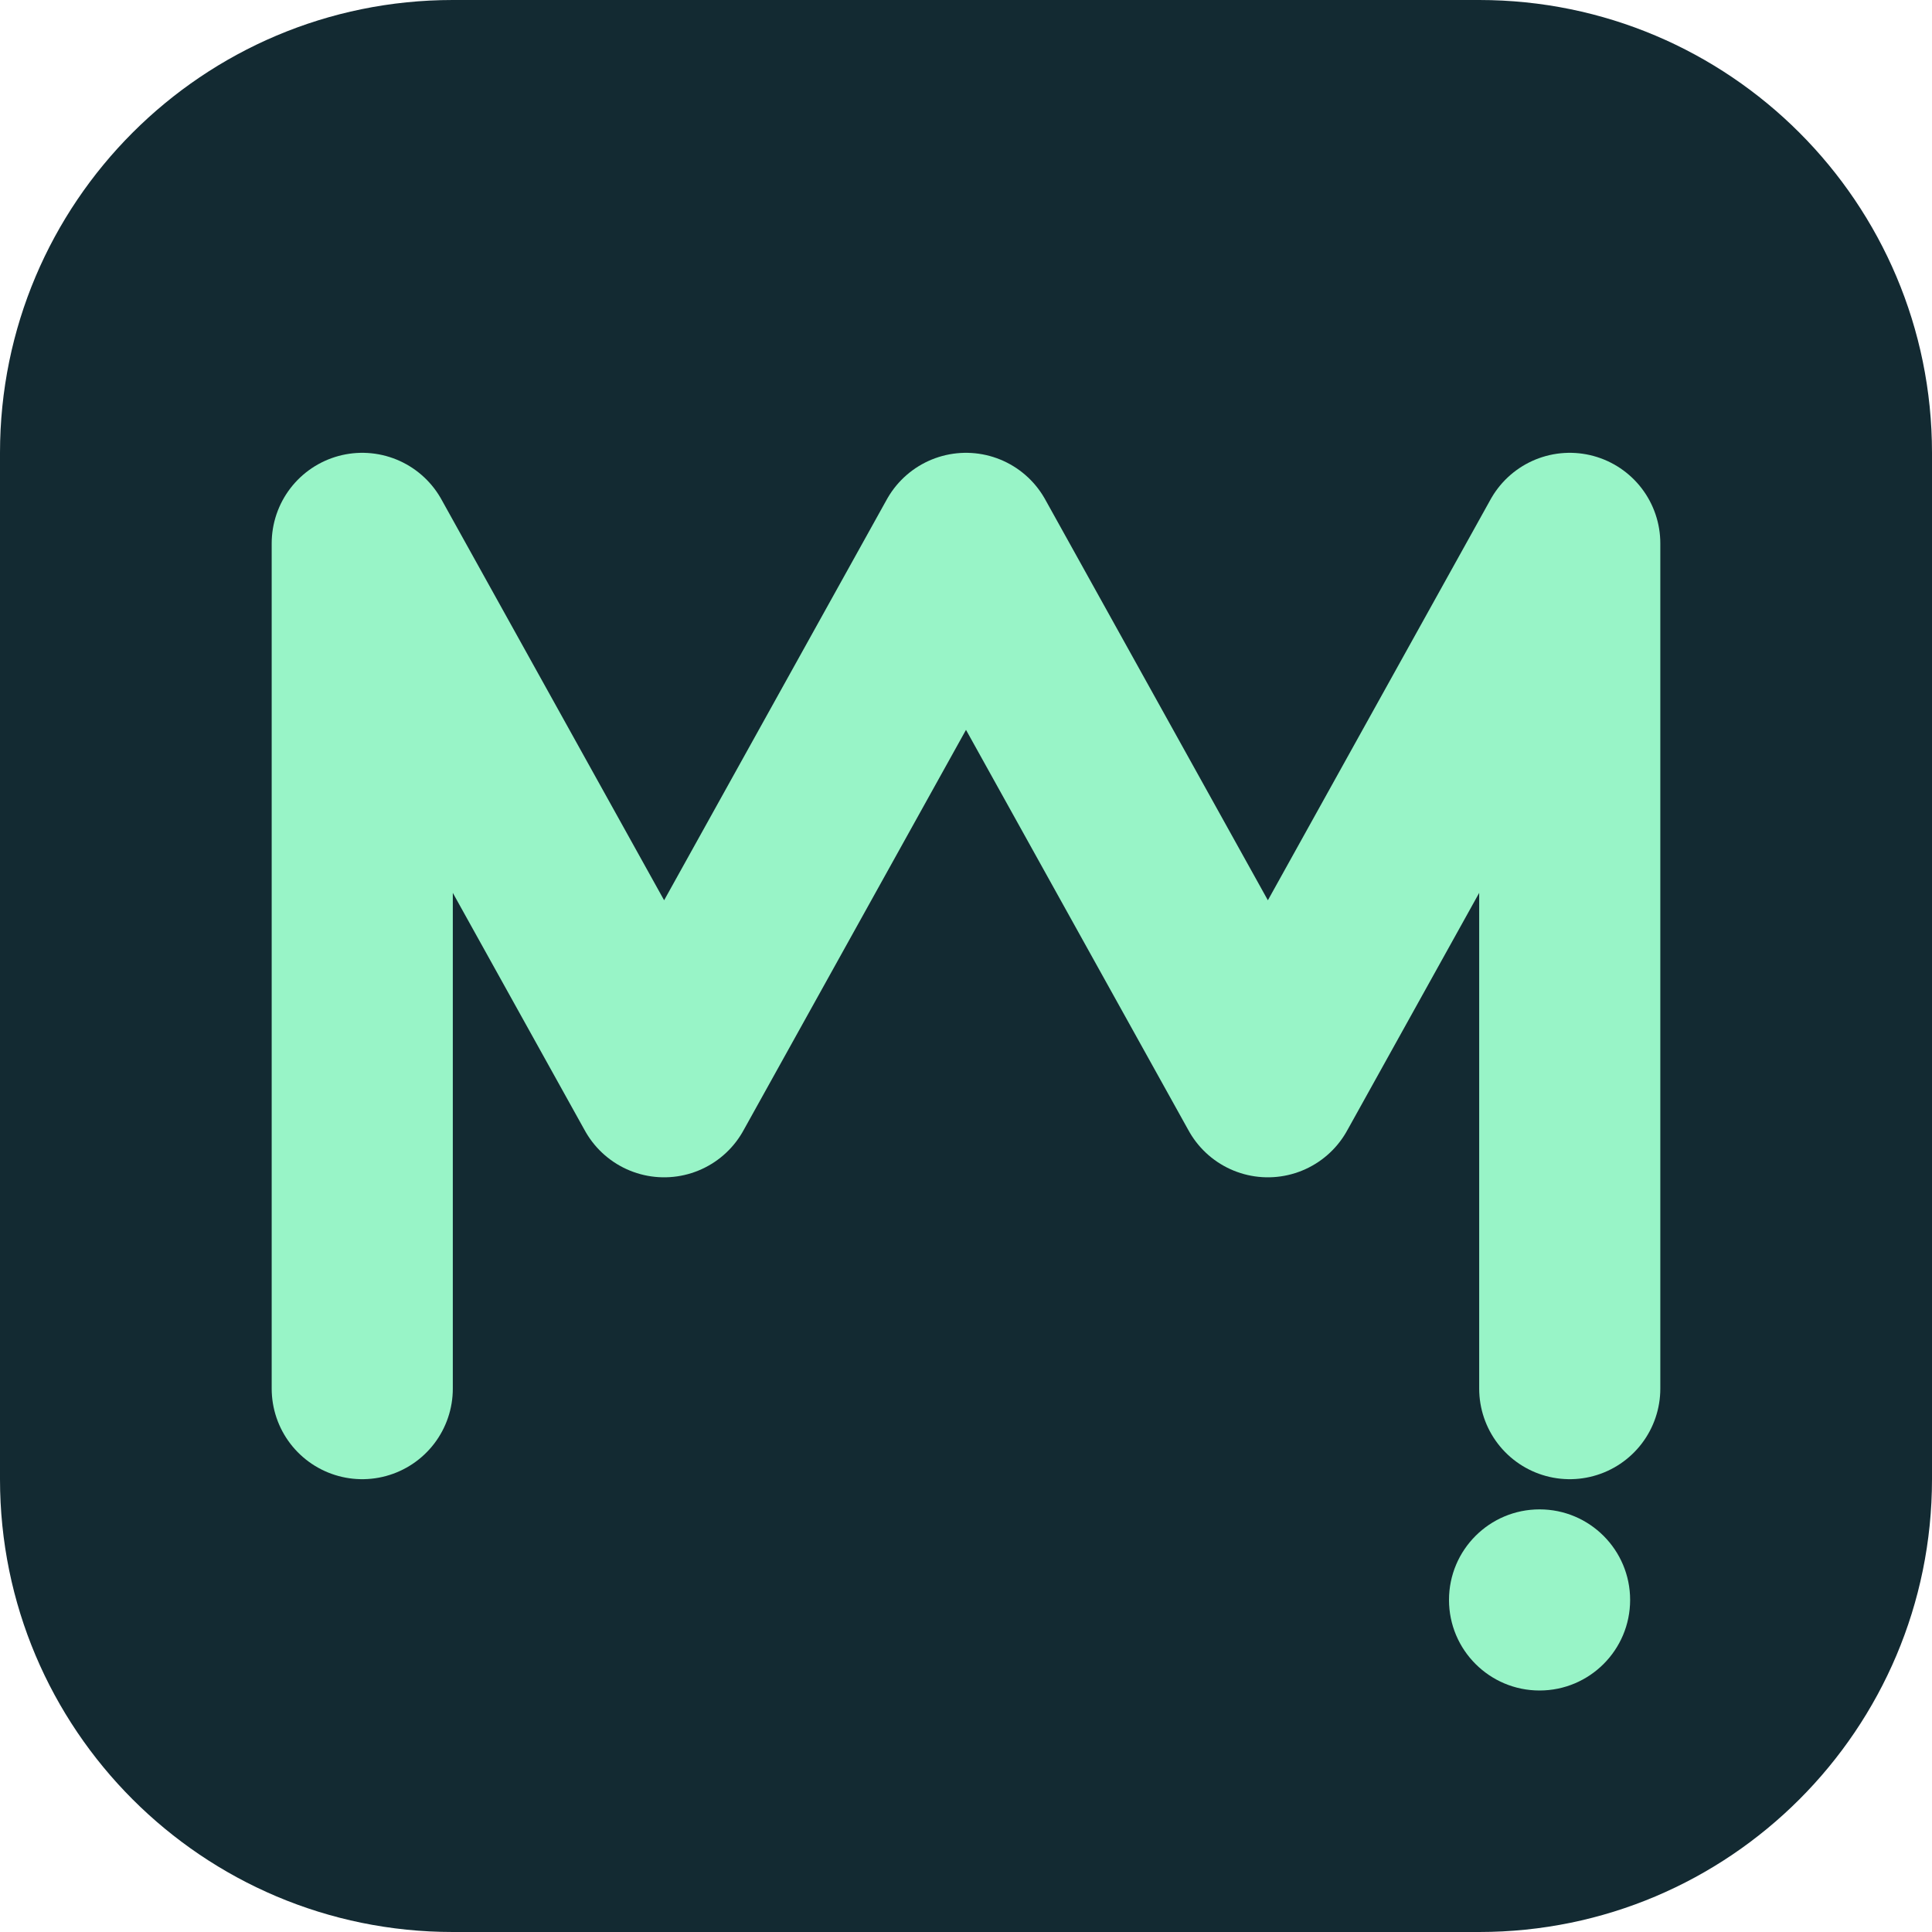
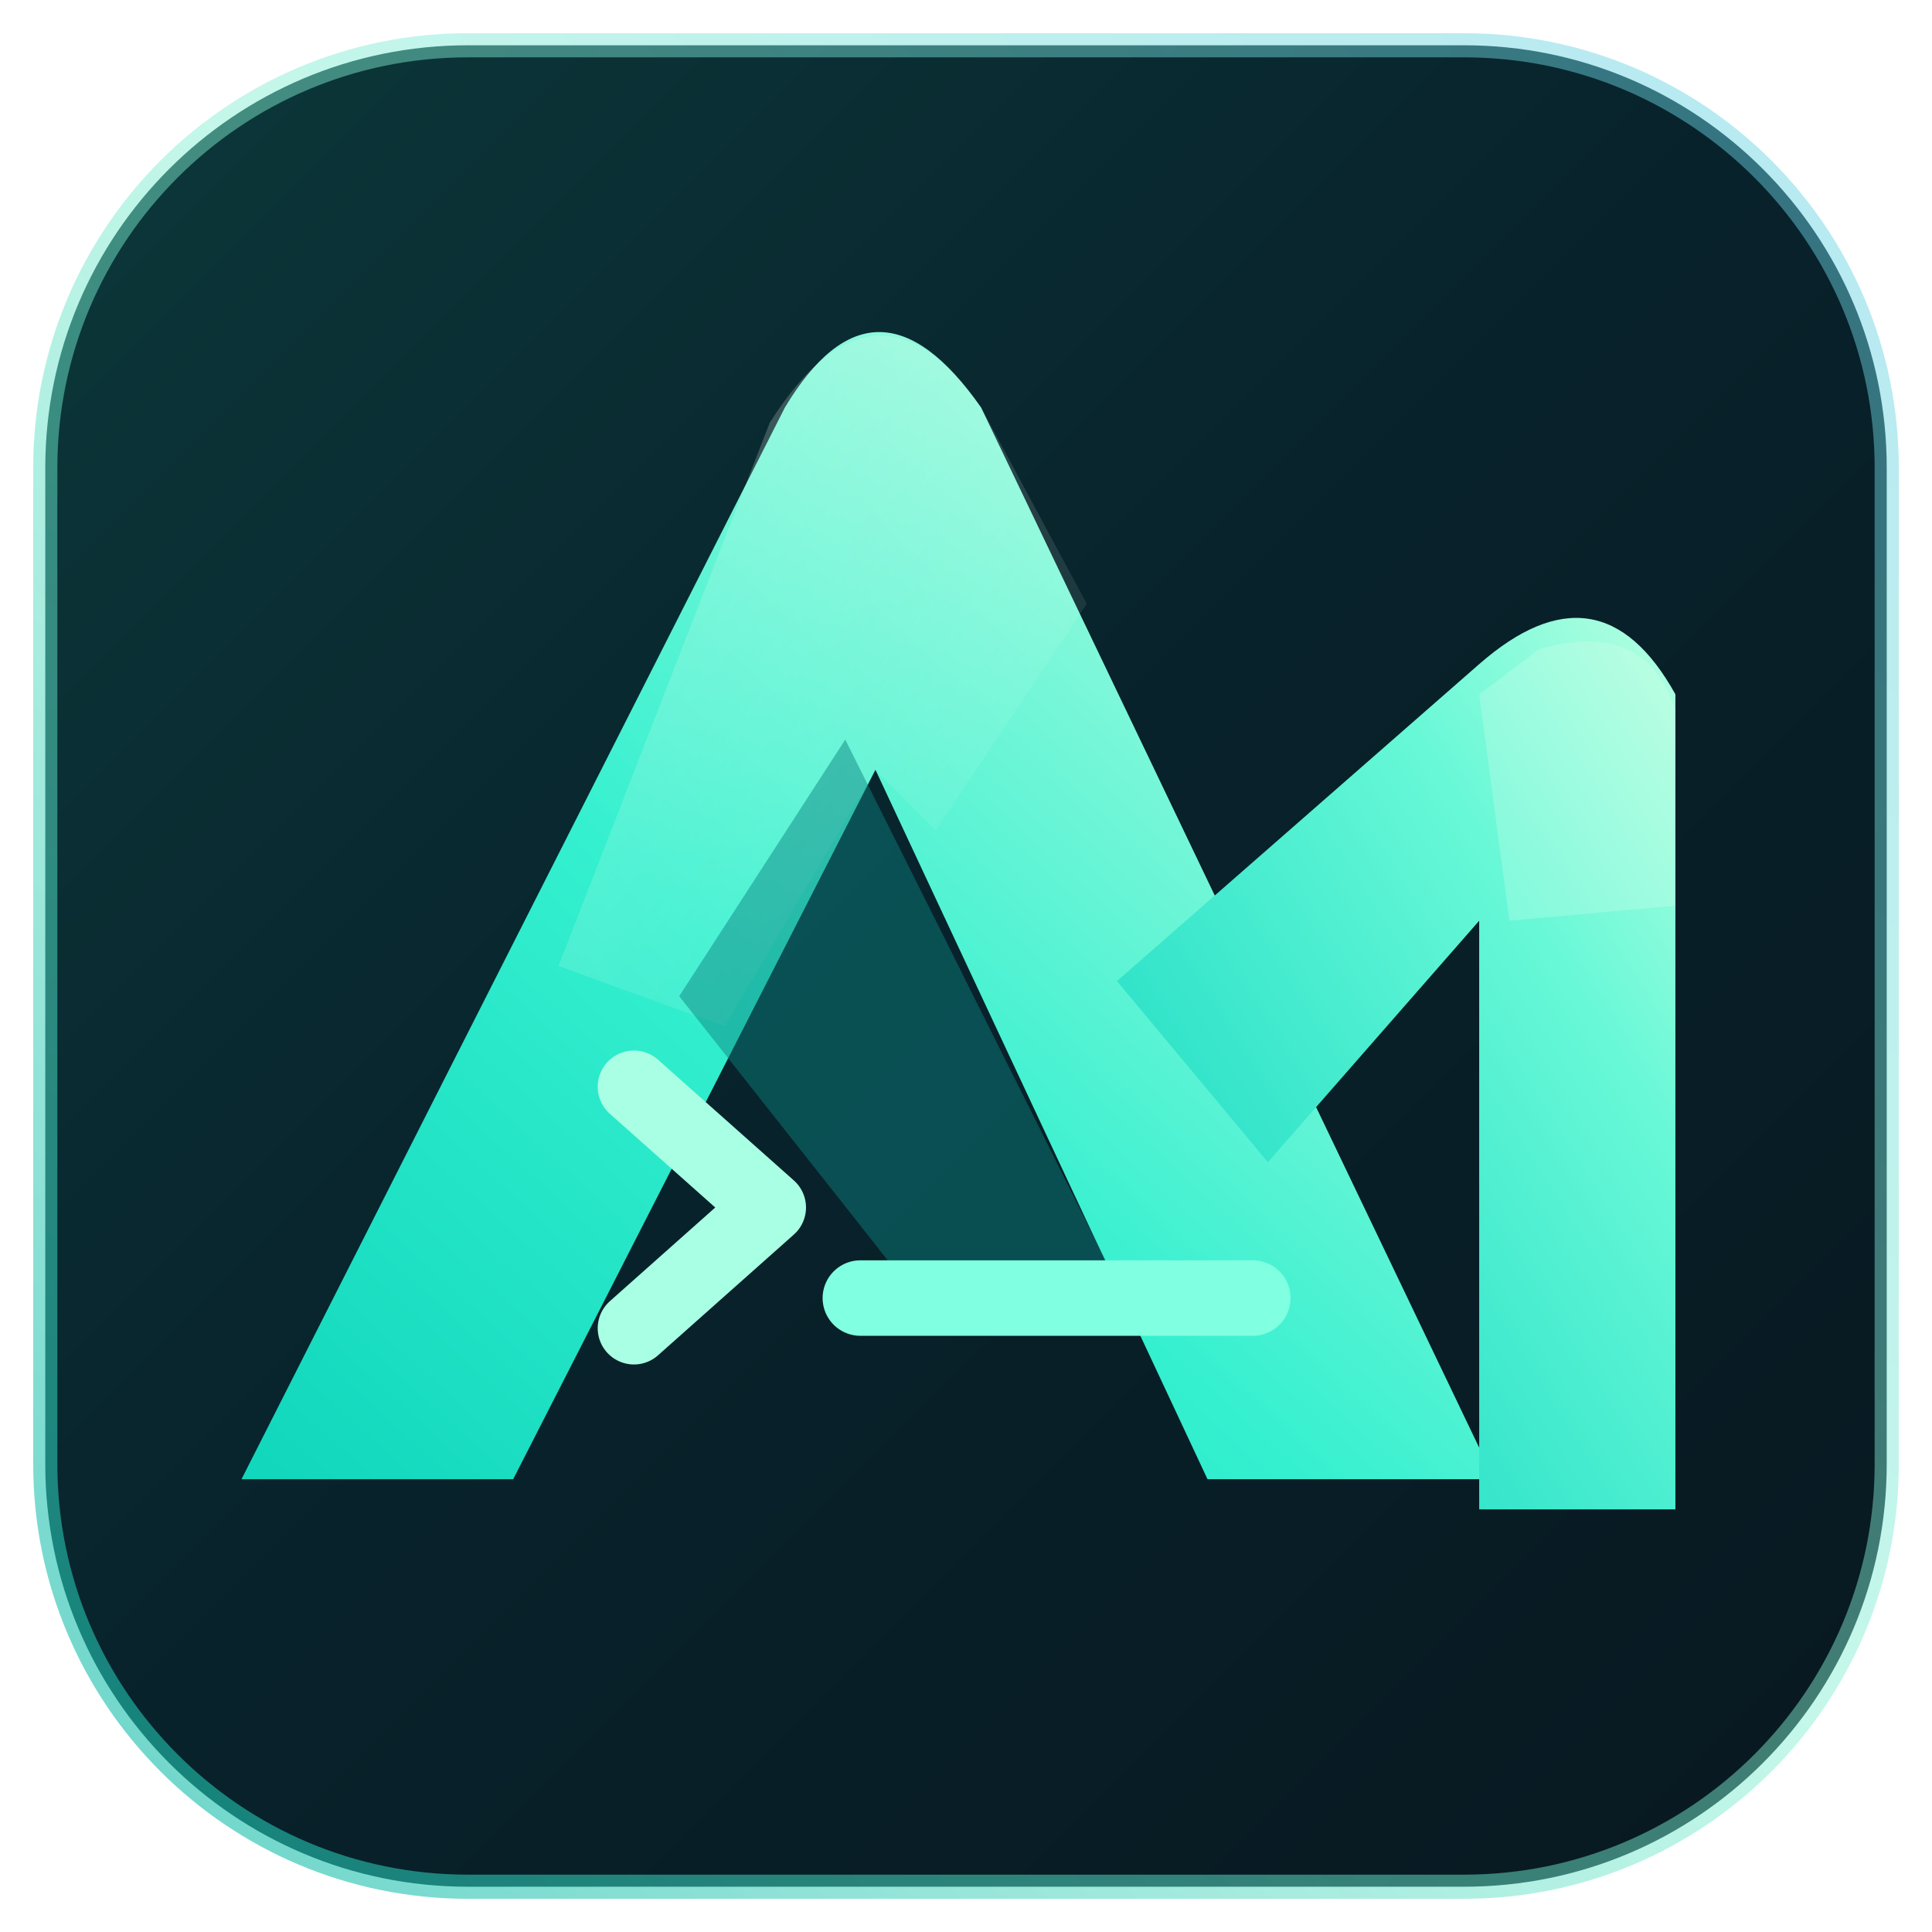
- <svg xmlns="http://www.w3.org/2000/svg" viewBox="0 0 64 64">
-   <rect width="64" height="64" rx="15" fill="#132a32" />
-   <path d="M12 46V18L22 36L32 18L42 36L52 18V46" stroke="#98f4c7" stroke-width="6" stroke-linecap="round" stroke-linejoin="round" fill="none" />
-   <circle cx="51" cy="53" r="3" fill="#98f4c7" />
+ <svg xmlns="http://www.w3.org/2000/svg" viewBox="0 0 128 128" role="img" aria-labelledby="brand-title">
+   <defs>
+     <linearGradient id="Pbg" x1="0" y1="0" x2="1" y2="1">
+       <stop stop-color="#0c383a" />
+       <stop offset="0.48" stop-color="#08222b" />
+       <stop offset="1" stop-color="#081820" />
+     </linearGradient>
+     <linearGradient id="Pa" x1="0" y1="1" x2="1" y2="0">
+       <stop stop-color="#10d6bc" />
+       <stop offset="0.42" stop-color="#34f0cf" />
+       <stop offset="1" stop-color="#d0ffe4" />
+     </linearGradient>
+     <linearGradient id="Pm" x1="0" y1="1" x2="1" y2="0">
+       <stop stop-color="#0bd5c0" />
+       <stop offset=".7" stop-color="#67f8d7" />
+       <stop offset="1" stop-color="#b5ffe0" />
+     </linearGradient>
+     <linearGradient id="Pframe" x1="0" y1="1" x2="1" y2="0">
+       <stop stop-color="#13b9aa" stop-opacity=".64" />
+       <stop offset=".53" stop-color="#83efd1" stop-opacity=".47" />
+       <stop offset="1" stop-color="#65cee4" stop-opacity=".47" />
+     </linearGradient>
+     <linearGradient id="Phighlight" x1="0" y1="0" x2="1" y2="1">
+       <stop stop-color="#e9fff2" stop-opacity=".46" />
+       <stop offset="1" stop-color="#e9fff2" stop-opacity="0" />
+     </linearGradient>
+   </defs>
+   <rect x="3" y="3" width="122" height="122" rx="28" fill="url(#Pbg)" stroke="url(#Pframe)" stroke-width="1.6" />
+   <path d="M16 98 L52 27 Q58 17 65 27 L99 98 H80 L58 51 L34 98 Z" fill="url(#Pa)" />
+   <path d="M51 28 Q58 17 65 27 L72 40 L62 55 L58 51 L48 68 L37 64 Z" fill="url(#Phighlight)" opacity=".63" />
+   <path d="M45 66 L56 49 L74 85 H60 Z" fill="#0b817f" opacity=".48" />
+   <path d="M74 65 L98 44 Q106 37 111 46 L111 100 L98 100 L98 61 L84 77 Z" fill="url(#Pm)" />
+   <path d="M98 46 L102 43 Q109 41 111 47 L111 60 L100 61 Z" fill="#e6fff0" opacity=".24" />
+   <path d="M42 72 L51 80 L42 88" fill="none" stroke="#a8ffe3" stroke-width="4.8" stroke-linecap="round" stroke-linejoin="round" />
+   <path d="M57 86 H83" fill="none" stroke="#80ffe1" stroke-width="5" stroke-linecap="round" />
</svg>
